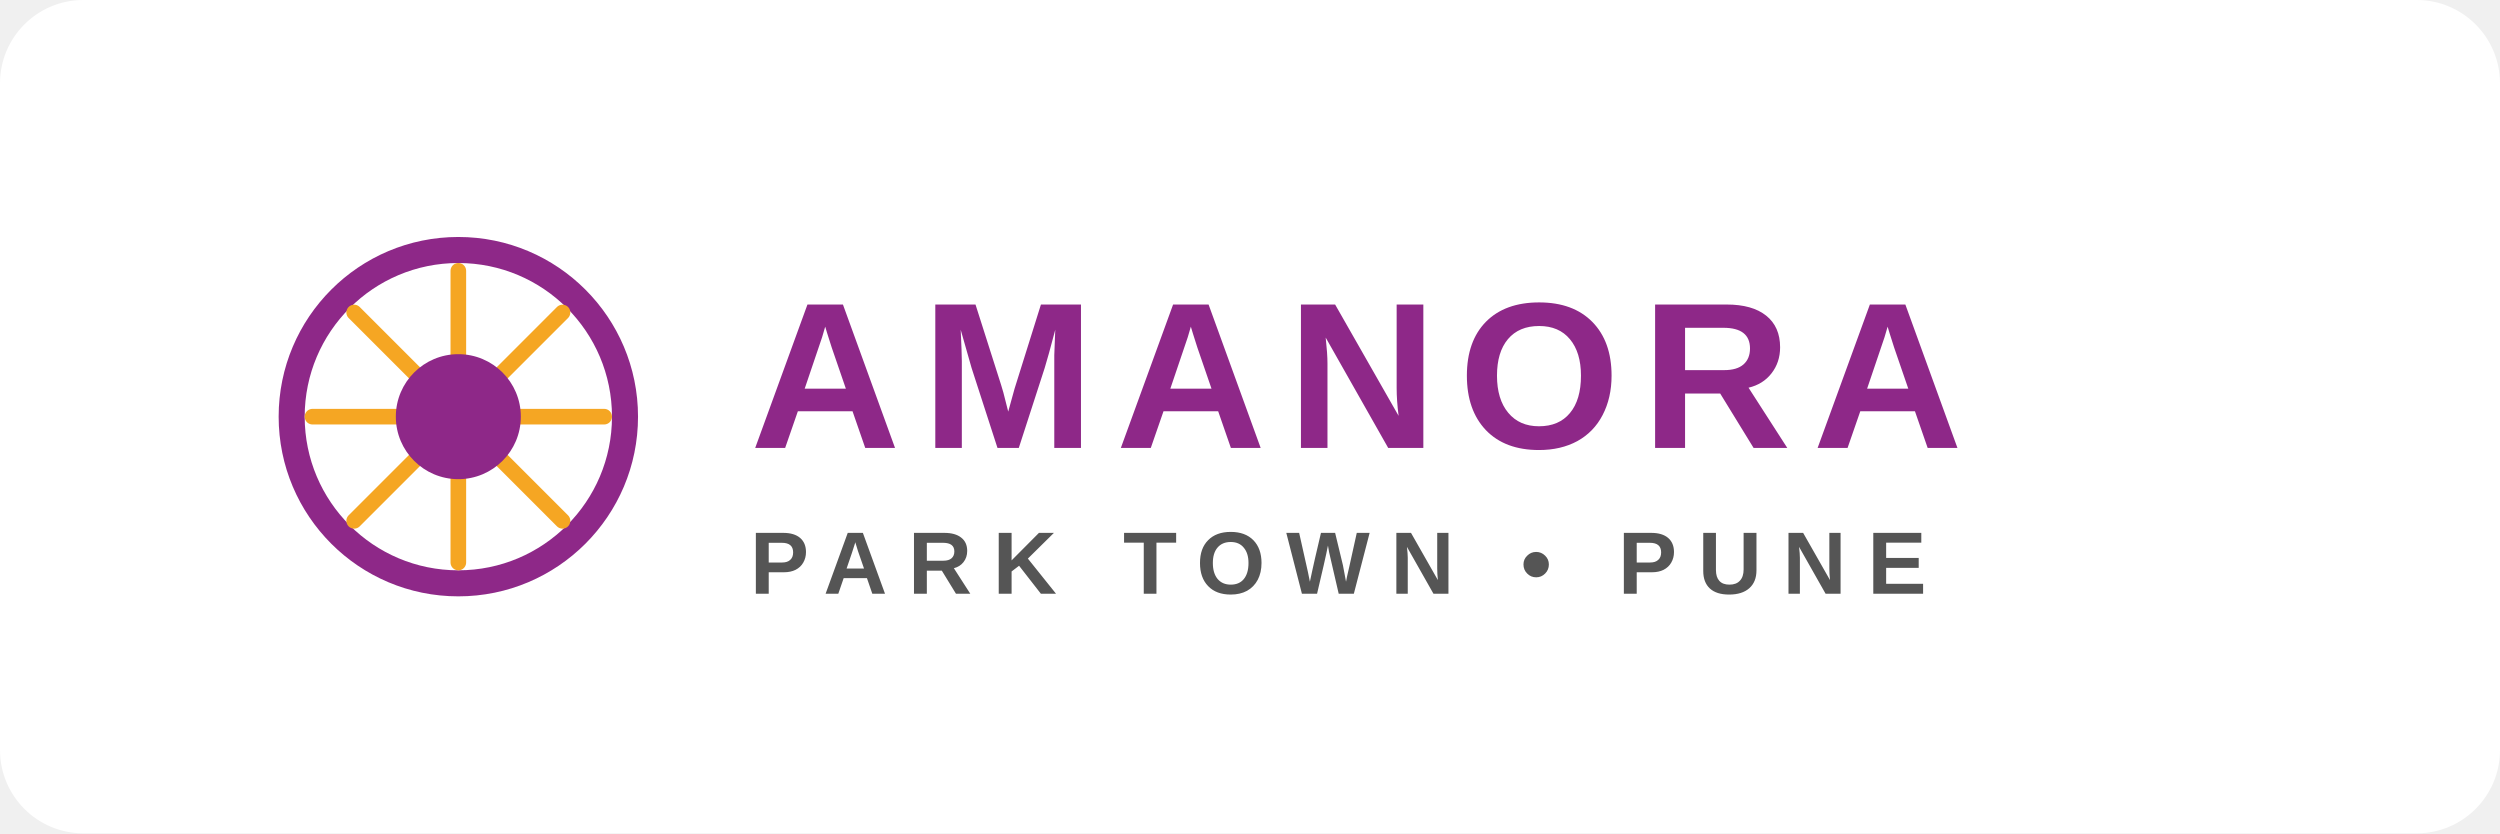
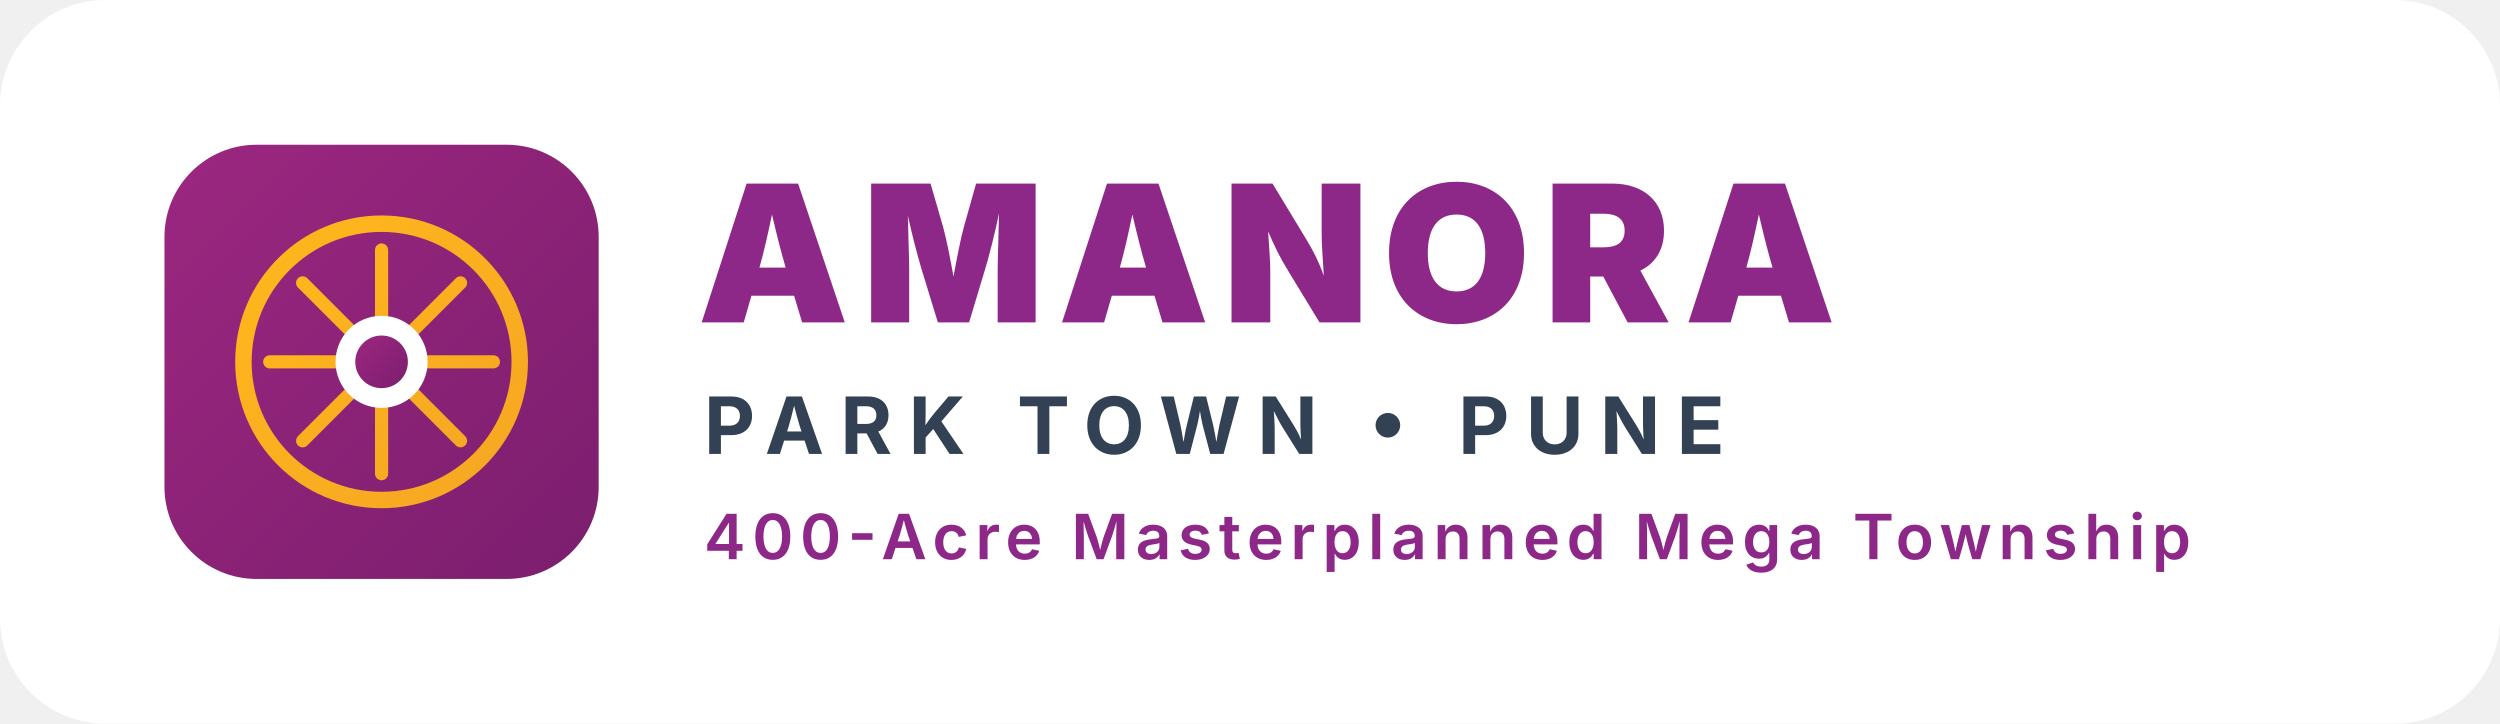
- <svg xmlns="http://www.w3.org/2000/svg" viewBox="0 0 240 80" width="240" height="80">
-   <rect width="240" height="80" rx="8" fill="#ffffff" />
-   <g transform="translate(20, 16)">
-     <circle cx="24" cy="24" r="16" fill="none" stroke="#8E2888" stroke-width="2.5" />
-     <path d="M24 10 L24 38 M10 24 L38 24 M14 14 L34 34 M14 34 L34 14" stroke="#F5A623" stroke-width="1.5" stroke-linecap="round" />
-     <circle cx="24" cy="24" r="6" fill="#8E2888" />
-     <text x="52" y="27" font-family="'Plus Jakarta Sans', 'Arial', sans-serif" font-size="20" font-weight="800" fill="#8E2888" letter-spacing="2">AMANORA</text>
-     <text x="52" y="41" font-family="'Plus Jakarta Sans', 'Arial', sans-serif" font-size="8.5" font-weight="600" fill="#555555" letter-spacing="2">PARK TOWN • PUNE</text>
+ <svg xmlns="http://www.w3.org/2000/svg" viewBox="0 0 380 110" width="380" height="110">
+   <defs>
+     <linearGradient id="amanora-purple" x1="0%" y1="0%" x2="100%" y2="100%">
+       <stop offset="0%" stop-color="#9C2780" />
+       <stop offset="100%" stop-color="#7B1E6E" />
+     </linearGradient>
+     <linearGradient id="amanora-sun" x1="0%" y1="0%" x2="100%" y2="100%">
+       <stop offset="0%" stop-color="#FFB81C" />
+       <stop offset="100%" stop-color="#F5A623" />
+     </linearGradient>
+   </defs>
+   <rect width="380" height="110" rx="16" fill="#ffffff" />
+   <g transform="translate(25, 22)">
+     <rect x="0" y="0" width="66" height="66" rx="14" fill="url(#amanora-purple)" />
+     <circle cx="33" cy="33" r="21" fill="none" stroke="url(#amanora-sun)" stroke-width="2.5" />
+     <path d="M 33 16 L 33 50 M 16 33 L 50 33 M 21 21 L 45 45 M 21 45 L 45 21" stroke="url(#amanora-sun)" stroke-width="2" stroke-linecap="round" />
+     <circle cx="33" cy="33" r="7" fill="#ffffff" />
+     <circle cx="33" cy="33" r="4" fill="url(#amanora-purple)" />
  </g>
+   <text x="106" y="49" font-family="'Plus Jakarta Sans', system-ui, -apple-system, sans-serif" font-size="29" font-weight="900" fill="#8E2888" letter-spacing="2">AMANORA</text>
+   <text x="107" y="69" font-family="'Plus Jakarta Sans', system-ui, -apple-system, sans-serif" font-size="12" font-weight="700" fill="#334155" letter-spacing="2.5">PARK TOWN • PUNE</text>
+   <text x="107" y="85" font-family="'Plus Jakarta Sans', system-ui, -apple-system, sans-serif" font-size="9.5" font-weight="600" fill="#8E2888" letter-spacing="1">400-Acre Masterplanned Mega Township</text>
</svg>
